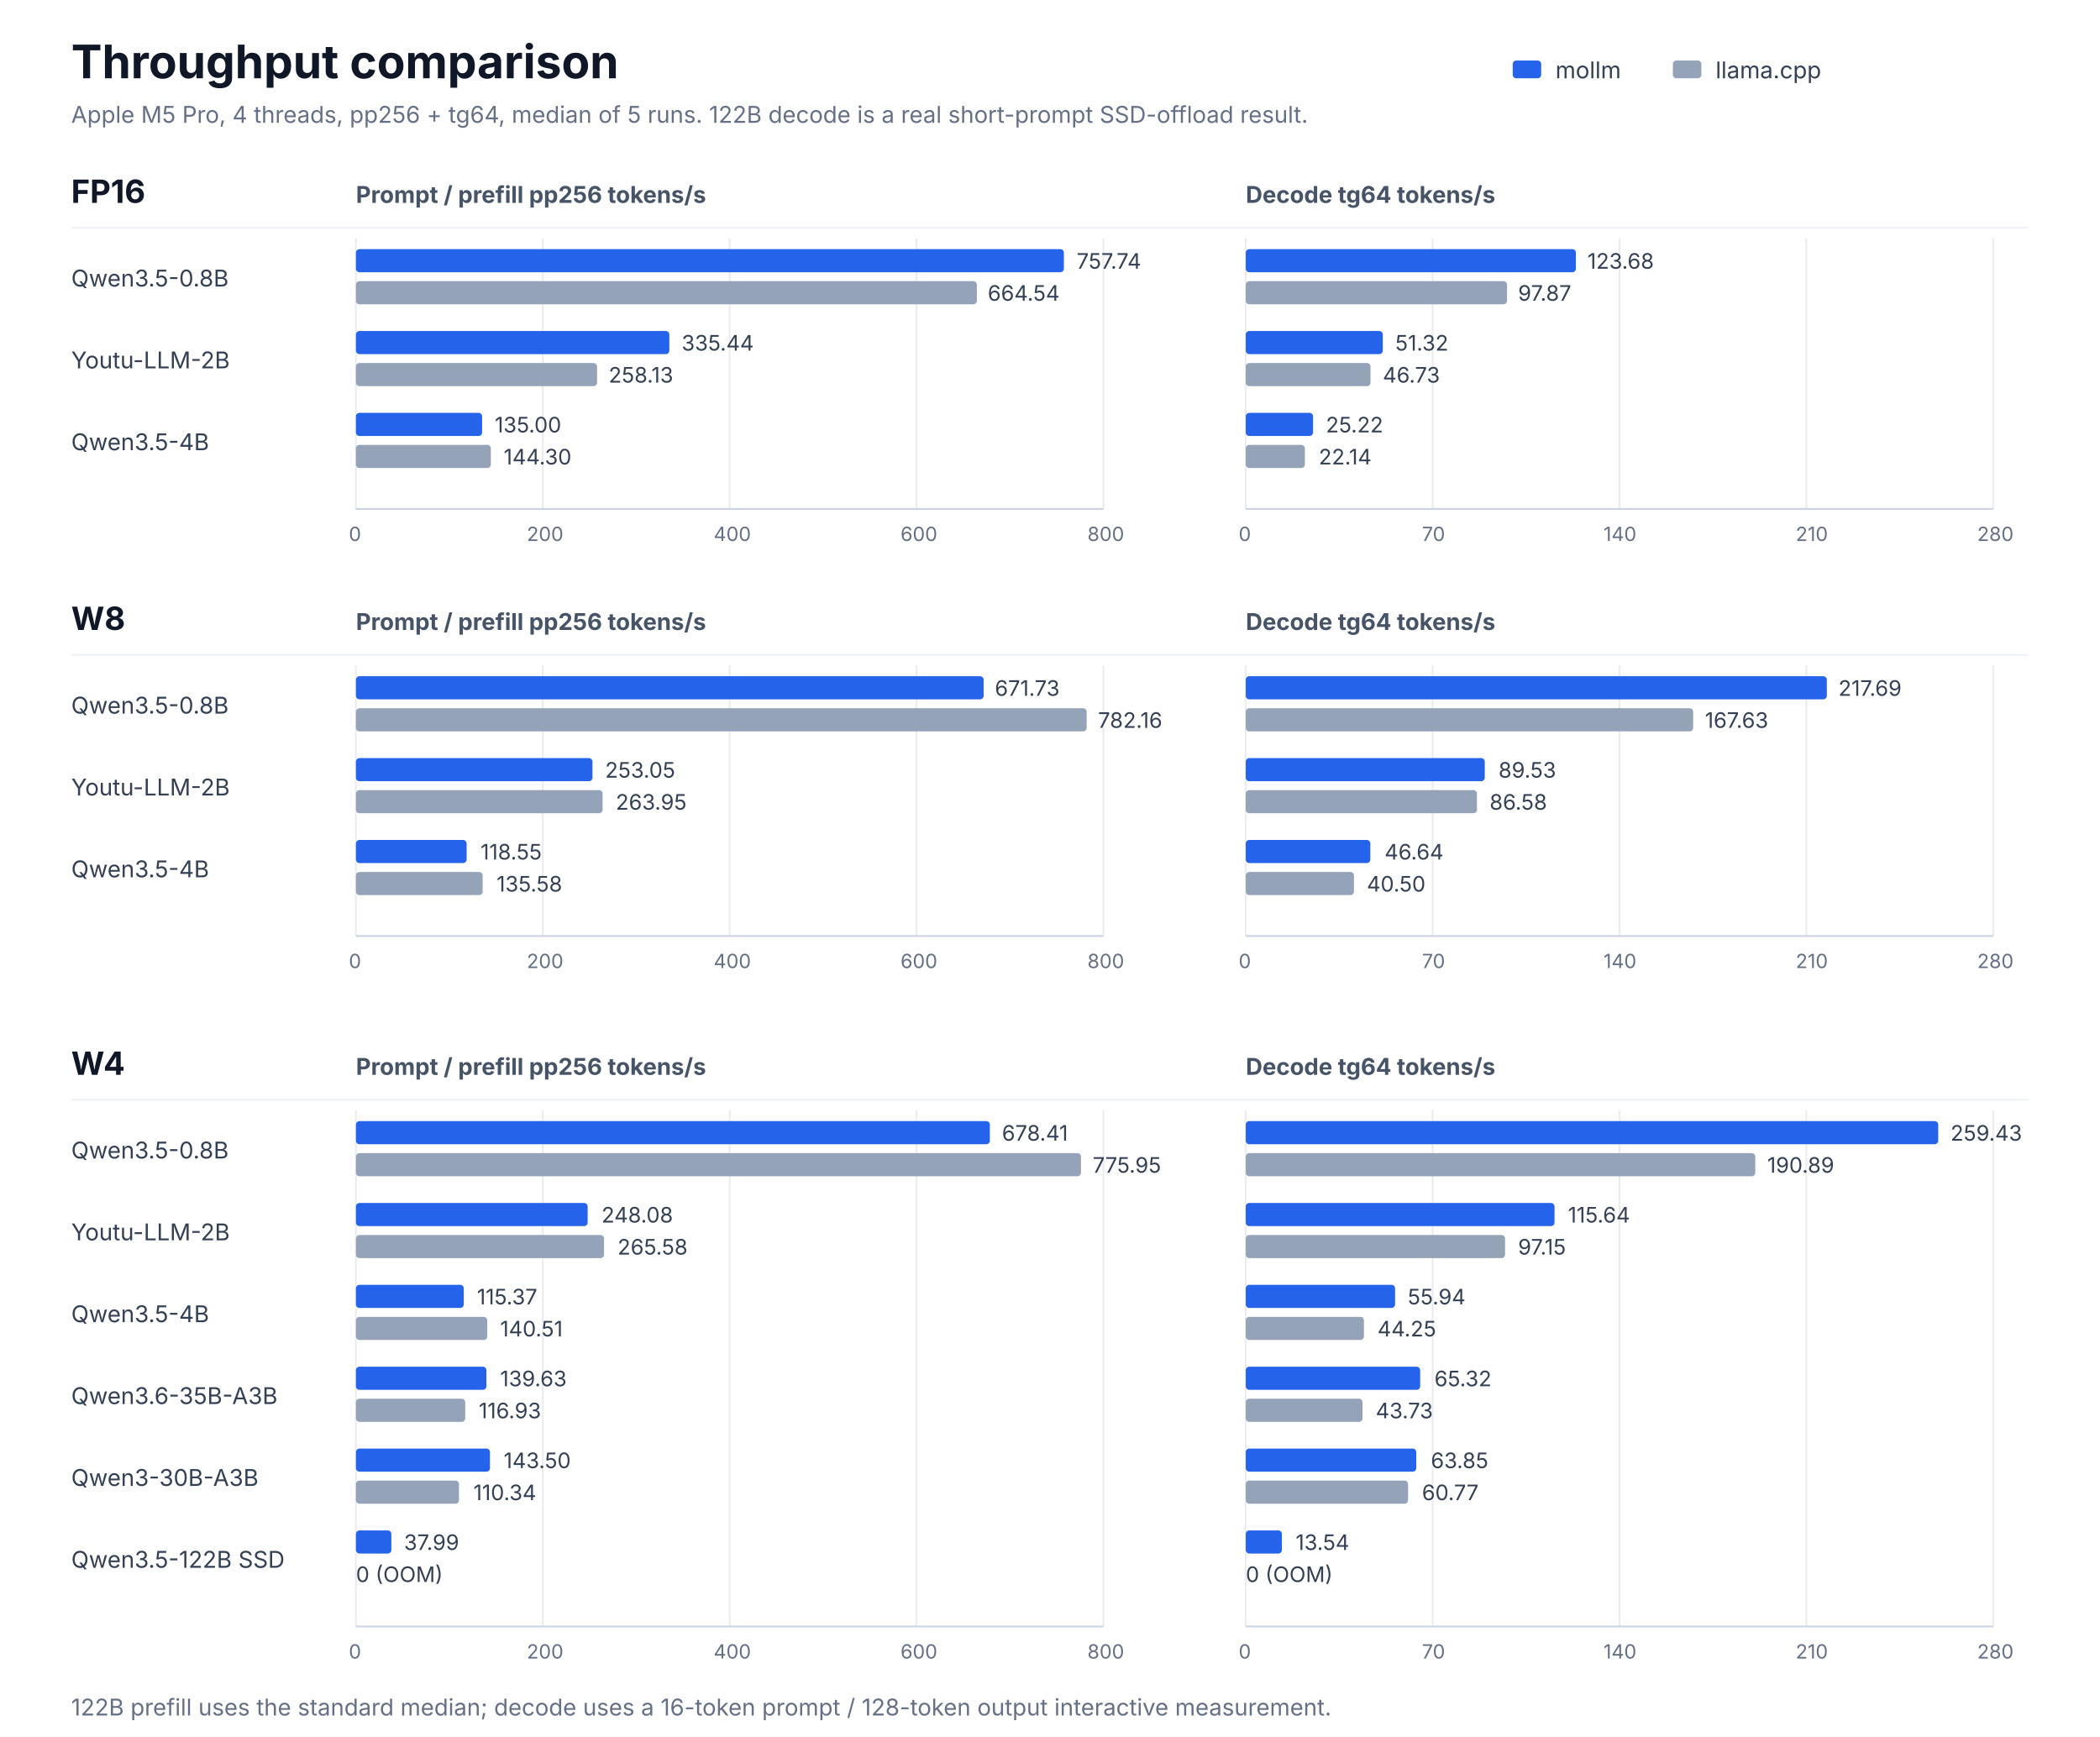
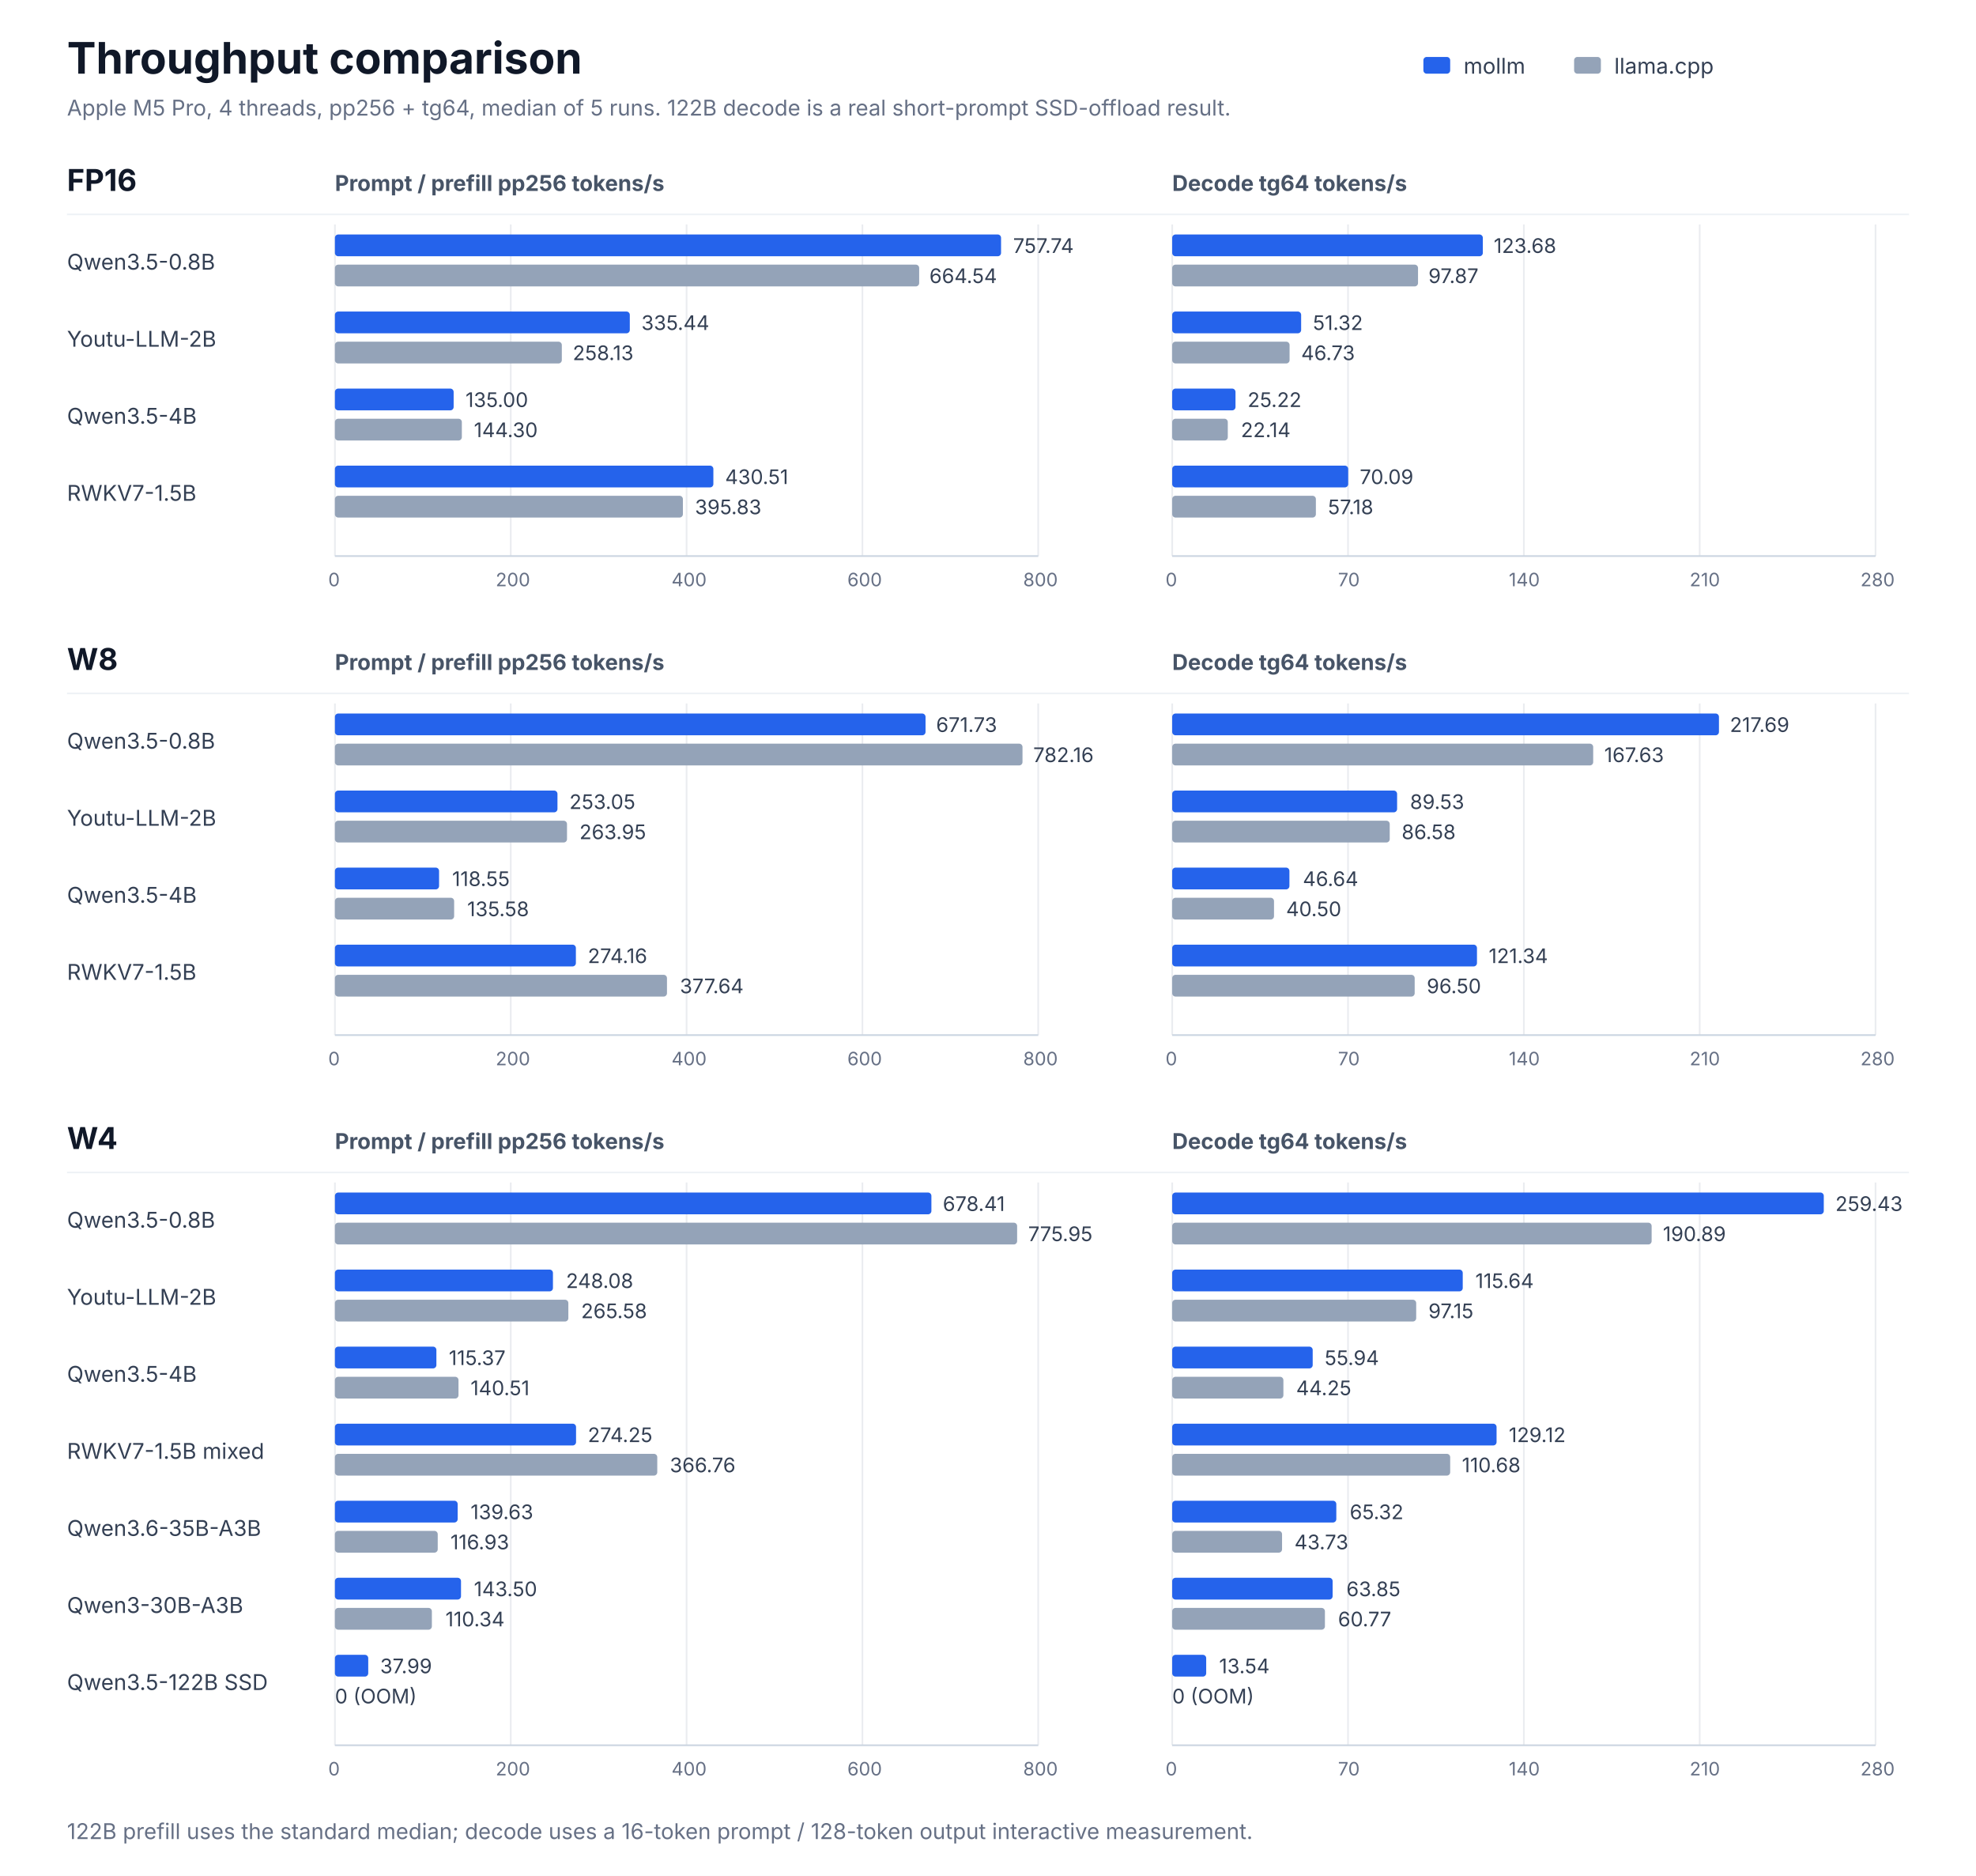
- <svg xmlns="http://www.w3.org/2000/svg" width="1180" height="976" viewBox="0 0 1180 976" role="img" aria-labelledby="title desc">
-   <rect width="1180" height="976" fill="#ffffff" />
+ <svg xmlns="http://www.w3.org/2000/svg" width="1180" height="1120" viewBox="0 0 1180 1120" role="img" aria-labelledby="title desc">
+   <rect width="1180" height="1120" fill="#ffffff" />
  <style>
    .title { font: 700 26px -apple-system, BlinkMacSystemFont, "Segoe UI", sans-serif; fill: #101828; }
    .subtitle { font: 13px -apple-system, BlinkMacSystemFont, "Segoe UI", sans-serif; fill: #667085; }
    .section { font: 700 18px -apple-system, BlinkMacSystemFont, "Segoe UI", sans-serif; fill: #101828; }
    .panel { font: 700 13px -apple-system, BlinkMacSystemFont, "Segoe UI", sans-serif; fill: #475467; }
    .label { font: 13px -apple-system, BlinkMacSystemFont, "Segoe UI", sans-serif; fill: #344054; }
    .tick { font: 11px -apple-system, BlinkMacSystemFont, "Segoe UI", sans-serif; fill: #667085; }
    .value { font: 12px -apple-system, BlinkMacSystemFont, "Segoe UI", sans-serif; fill: #344054; }
    .mollm { fill: #2563eb; }
    .llama { fill: #94a3b8; }
    .grid { stroke: #eaecf0; stroke-width: 1; }
    .axis { stroke: #cbd5e1; stroke-width: 1; }
    .rule { stroke: #eef2f6; stroke-width: 1; }
  </style>
  <text x="40" y="44" class="title">Throughput comparison</text>
  <text x="40" y="69" class="subtitle">Apple M5 Pro, 4 threads, pp256 + tg64, median of 5 runs. 122B decode is a real short-prompt SSD-offload result.</text>
  <rect x="850" y="34" width="16" height="10" rx="2" class="mollm" />
  <text x="874" y="44" class="label">mollm</text>
  <rect x="940" y="34" width="16" height="10" rx="2" class="llama" />
  <text x="964" y="44" class="label">llama.cpp</text>
  <text x="40" y="114" class="section">FP16</text>
  <text x="200" y="114" class="panel">Prompt / prefill pp256 tokens/s</text>
  <text x="700" y="114" class="panel">Decode tg64 tokens/s</text>
  <line x1="40" y1="128" x2="1140" y2="128" class="rule" />
-   <line x1="200" y1="134" x2="200" y2="286" class="grid" />
-   <line x1="305" y1="134" x2="305" y2="286" class="grid" />
-   <line x1="410" y1="134" x2="410" y2="286" class="grid" />
-   <line x1="515" y1="134" x2="515" y2="286" class="grid" />
-   <line x1="620" y1="134" x2="620" y2="286" class="grid" />
-   <line x1="700" y1="134" x2="700" y2="286" class="grid" />
-   <line x1="805" y1="134" x2="805" y2="286" class="grid" />
-   <line x1="910" y1="134" x2="910" y2="286" class="grid" />
-   <line x1="1015" y1="134" x2="1015" y2="286" class="grid" />
-   <line x1="1120" y1="134" x2="1120" y2="286" class="grid" />
+   <line x1="200" y1="134" x2="200" y2="332" class="grid" />
+   <line x1="305" y1="134" x2="305" y2="332" class="grid" />
+   <line x1="410" y1="134" x2="410" y2="332" class="grid" />
+   <line x1="515" y1="134" x2="515" y2="332" class="grid" />
+   <line x1="620" y1="134" x2="620" y2="332" class="grid" />
+   <line x1="700" y1="134" x2="700" y2="332" class="grid" />
+   <line x1="805" y1="134" x2="805" y2="332" class="grid" />
+   <line x1="910" y1="134" x2="910" y2="332" class="grid" />
+   <line x1="1015" y1="134" x2="1015" y2="332" class="grid" />
+   <line x1="1120" y1="134" x2="1120" y2="332" class="grid" />
  <text x="40" y="161" class="label">Qwen3.5-0.8B</text>
  <rect x="200" y="140" width="397.8" height="13" rx="2" class="mollm" />
  <text x="605" y="151" class="value">757.74</text>
  <rect x="200" y="158" width="348.9" height="13" rx="2" class="llama" />
  <text x="555" y="169" class="value">664.54</text>
  <rect x="700" y="140" width="185.5" height="13" rx="2" class="mollm" />
  <text x="892" y="151" class="value">123.68</text>
  <rect x="700" y="158" width="146.8" height="13" rx="2" class="llama" />
  <text x="853" y="169" class="value">97.87</text>
  <text x="40" y="207" class="label">Youtu-LLM-2B</text>
  <rect x="200" y="186" width="176.1" height="13" rx="2" class="mollm" />
  <text x="383" y="197" class="value">335.44</text>
  <rect x="200" y="204" width="135.5" height="13" rx="2" class="llama" />
  <text x="342" y="215" class="value">258.13</text>
  <rect x="700" y="186" width="77.0" height="13" rx="2" class="mollm" />
  <text x="784" y="197" class="value">51.32</text>
  <rect x="700" y="204" width="70.1" height="13" rx="2" class="llama" />
  <text x="777" y="215" class="value">46.73</text>
  <text x="40" y="253" class="label">Qwen3.5-4B</text>
  <rect x="200" y="232" width="70.9" height="13" rx="2" class="mollm" />
  <text x="278" y="243" class="value">135.00</text>
  <rect x="200" y="250" width="75.8" height="13" rx="2" class="llama" />
  <text x="283" y="261" class="value">144.30</text>
  <rect x="700" y="232" width="37.8" height="13" rx="2" class="mollm" />
  <text x="745" y="243" class="value">25.22</text>
  <rect x="700" y="250" width="33.2" height="13" rx="2" class="llama" />
  <text x="741" y="261" class="value">22.14</text>
-   <line x1="200" y1="286" x2="620" y2="286" class="axis" />
-   <text x="196" y="304" class="tick">0</text>
-   <text x="296" y="304" class="tick">200</text>
-   <text x="401" y="304" class="tick">400</text>
-   <text x="506" y="304" class="tick">600</text>
-   <text x="611" y="304" class="tick">800</text>
-   <line x1="700" y1="286" x2="1120" y2="286" class="axis" />
-   <text x="696" y="304" class="tick">0</text>
-   <text x="799" y="304" class="tick">70</text>
-   <text x="901" y="304" class="tick">140</text>
-   <text x="1009" y="304" class="tick">210</text>
-   <text x="1111" y="304" class="tick">280</text>
-   <text x="40" y="354" class="section">W8</text>
-   <text x="200" y="354" class="panel">Prompt / prefill pp256 tokens/s</text>
-   <text x="700" y="354" class="panel">Decode tg64 tokens/s</text>
-   <line x1="40" y1="368" x2="1140" y2="368" class="rule" />
-   <line x1="200" y1="374" x2="200" y2="526" class="grid" />
-   <line x1="305" y1="374" x2="305" y2="526" class="grid" />
-   <line x1="410" y1="374" x2="410" y2="526" class="grid" />
-   <line x1="515" y1="374" x2="515" y2="526" class="grid" />
-   <line x1="620" y1="374" x2="620" y2="526" class="grid" />
-   <line x1="700" y1="374" x2="700" y2="526" class="grid" />
-   <line x1="805" y1="374" x2="805" y2="526" class="grid" />
-   <line x1="910" y1="374" x2="910" y2="526" class="grid" />
-   <line x1="1015" y1="374" x2="1015" y2="526" class="grid" />
-   <line x1="1120" y1="374" x2="1120" y2="526" class="grid" />
-   <text x="40" y="401" class="label">Qwen3.5-0.8B</text>
-   <rect x="200" y="380" width="352.7" height="13" rx="2" class="mollm" />
-   <text x="559" y="391" class="value">671.73</text>
-   <rect x="200" y="398" width="410.6" height="13" rx="2" class="llama" />
-   <text x="617" y="409" class="value">782.16</text>
-   <rect x="700" y="380" width="326.5" height="13" rx="2" class="mollm" />
-   <text x="1033" y="391" class="value">217.69</text>
-   <rect x="700" y="398" width="251.4" height="13" rx="2" class="llama" />
-   <text x="958" y="409" class="value">167.63</text>
-   <text x="40" y="447" class="label">Youtu-LLM-2B</text>
-   <rect x="200" y="426" width="132.9" height="13" rx="2" class="mollm" />
-   <text x="340" y="437" class="value">253.05</text>
-   <rect x="200" y="444" width="138.6" height="13" rx="2" class="llama" />
-   <text x="346" y="455" class="value">263.95</text>
-   <rect x="700" y="426" width="134.3" height="13" rx="2" class="mollm" />
-   <text x="842" y="437" class="value">89.53</text>
-   <rect x="700" y="444" width="129.9" height="13" rx="2" class="llama" />
-   <text x="837" y="455" class="value">86.58</text>
-   <text x="40" y="493" class="label">Qwen3.5-4B</text>
-   <rect x="200" y="472" width="62.2" height="13" rx="2" class="mollm" />
-   <text x="270" y="483" class="value">118.55</text>
-   <rect x="200" y="490" width="71.2" height="13" rx="2" class="llama" />
-   <text x="279" y="501" class="value">135.58</text>
-   <rect x="700" y="472" width="70.0" height="13" rx="2" class="mollm" />
-   <text x="778" y="483" class="value">46.64</text>
-   <rect x="700" y="490" width="60.8" height="13" rx="2" class="llama" />
-   <text x="768" y="501" class="value">40.50</text>
-   <line x1="200" y1="526" x2="620" y2="526" class="axis" />
-   <text x="196" y="544" class="tick">0</text>
-   <text x="296" y="544" class="tick">200</text>
-   <text x="401" y="544" class="tick">400</text>
-   <text x="506" y="544" class="tick">600</text>
-   <text x="611" y="544" class="tick">800</text>
-   <line x1="700" y1="526" x2="1120" y2="526" class="axis" />
-   <text x="696" y="544" class="tick">0</text>
-   <text x="799" y="544" class="tick">70</text>
-   <text x="901" y="544" class="tick">140</text>
-   <text x="1009" y="544" class="tick">210</text>
-   <text x="1111" y="544" class="tick">280</text>
-   <text x="40" y="604" class="section">W4</text>
-   <text x="200" y="604" class="panel">Prompt / prefill pp256 tokens/s</text>
-   <text x="700" y="604" class="panel">Decode tg64 tokens/s</text>
-   <line x1="40" y1="618" x2="1140" y2="618" class="rule" />
-   <line x1="200" y1="624" x2="200" y2="914" class="grid" />
-   <line x1="305" y1="624" x2="305" y2="914" class="grid" />
-   <line x1="410" y1="624" x2="410" y2="914" class="grid" />
-   <line x1="515" y1="624" x2="515" y2="914" class="grid" />
-   <line x1="620" y1="624" x2="620" y2="914" class="grid" />
-   <line x1="700" y1="624" x2="700" y2="914" class="grid" />
-   <line x1="805" y1="624" x2="805" y2="914" class="grid" />
-   <line x1="910" y1="624" x2="910" y2="914" class="grid" />
-   <line x1="1015" y1="624" x2="1015" y2="914" class="grid" />
-   <line x1="1120" y1="624" x2="1120" y2="914" class="grid" />
-   <text x="40" y="651" class="label">Qwen3.5-0.8B</text>
-   <rect x="200" y="630" width="356.2" height="13" rx="2" class="mollm" />
-   <text x="563" y="641" class="value">678.41</text>
-   <rect x="200" y="648" width="407.4" height="13" rx="2" class="llama" />
-   <text x="614" y="659" class="value">775.95</text>
-   <rect x="700" y="630" width="389.1" height="13" rx="2" class="mollm" />
-   <text x="1096" y="641" class="value">259.43</text>
-   <rect x="700" y="648" width="286.3" height="13" rx="2" class="llama" />
-   <text x="993" y="659" class="value">190.89</text>
-   <text x="40" y="697" class="label">Youtu-LLM-2B</text>
-   <rect x="200" y="676" width="130.2" height="13" rx="2" class="mollm" />
-   <text x="338" y="687" class="value">248.08</text>
-   <rect x="200" y="694" width="139.4" height="13" rx="2" class="llama" />
-   <text x="347" y="705" class="value">265.58</text>
-   <rect x="700" y="676" width="173.5" height="13" rx="2" class="mollm" />
-   <text x="881" y="687" class="value">115.64</text>
-   <rect x="700" y="694" width="145.7" height="13" rx="2" class="llama" />
-   <text x="853" y="705" class="value">97.15</text>
-   <text x="40" y="743" class="label">Qwen3.5-4B</text>
-   <rect x="200" y="722" width="60.6" height="13" rx="2" class="mollm" />
-   <text x="268" y="733" class="value">115.37</text>
-   <rect x="200" y="740" width="73.8" height="13" rx="2" class="llama" />
-   <text x="281" y="751" class="value">140.51</text>
-   <rect x="700" y="722" width="83.9" height="13" rx="2" class="mollm" />
-   <text x="791" y="733" class="value">55.94</text>
-   <rect x="700" y="740" width="66.4" height="13" rx="2" class="llama" />
-   <text x="774" y="751" class="value">44.25</text>
-   <text x="40" y="789" class="label">Qwen3.6-35B-A3B</text>
-   <rect x="200" y="768" width="73.3" height="13" rx="2" class="mollm" />
-   <text x="281" y="779" class="value">139.63</text>
-   <rect x="200" y="786" width="61.4" height="13" rx="2" class="llama" />
-   <text x="269" y="797" class="value">116.93</text>
-   <rect x="700" y="768" width="98.0" height="13" rx="2" class="mollm" />
-   <text x="806" y="779" class="value">65.32</text>
-   <rect x="700" y="786" width="65.6" height="13" rx="2" class="llama" />
-   <text x="773" y="797" class="value">43.73</text>
-   <text x="40" y="835" class="label">Qwen3-30B-A3B</text>
-   <rect x="200" y="814" width="75.3" height="13" rx="2" class="mollm" />
-   <text x="283" y="825" class="value">143.50</text>
-   <rect x="200" y="832" width="57.9" height="13" rx="2" class="llama" />
-   <text x="266" y="843" class="value">110.34</text>
-   <rect x="700" y="814" width="95.8" height="13" rx="2" class="mollm" />
-   <text x="804" y="825" class="value">63.85</text>
-   <rect x="700" y="832" width="91.2" height="13" rx="2" class="llama" />
-   <text x="799" y="843" class="value">60.77</text>
-   <text x="40" y="881" class="label">Qwen3.5-122B SSD</text>
-   <rect x="200" y="860" width="19.9" height="13" rx="2" class="mollm" />
-   <text x="227" y="871" class="value">37.99</text>
-   <text x="200" y="889" class="value">0 (OOM)</text>
-   <rect x="700" y="860" width="20.3" height="13" rx="2" class="mollm" />
-   <text x="728" y="871" class="value">13.54</text>
-   <text x="700" y="889" class="value">0 (OOM)</text>
-   <line x1="200" y1="914" x2="620" y2="914" class="axis" />
-   <text x="196" y="932" class="tick">0</text>
-   <text x="296" y="932" class="tick">200</text>
-   <text x="401" y="932" class="tick">400</text>
-   <text x="506" y="932" class="tick">600</text>
-   <text x="611" y="932" class="tick">800</text>
-   <line x1="700" y1="914" x2="1120" y2="914" class="axis" />
-   <text x="696" y="932" class="tick">0</text>
-   <text x="799" y="932" class="tick">70</text>
-   <text x="901" y="932" class="tick">140</text>
-   <text x="1009" y="932" class="tick">210</text>
-   <text x="1111" y="932" class="tick">280</text>
-   <text x="40" y="964" class="subtitle">122B prefill uses the standard median; decode uses a 16-token prompt / 128-token output interactive measurement.</text>
+   <text x="40" y="299" class="label">RWKV7-1.5B</text>
+   <rect x="200" y="278" width="226.0" height="13" rx="2" class="mollm" />
+   <text x="433" y="289" class="value">430.51</text>
+   <rect x="200" y="296" width="207.8" height="13" rx="2" class="llama" />
+   <text x="415" y="307" class="value">395.83</text>
+   <rect x="700" y="278" width="105.1" height="13" rx="2" class="mollm" />
+   <text x="812" y="289" class="value">70.09</text>
+   <rect x="700" y="296" width="85.8" height="13" rx="2" class="llama" />
+   <text x="793" y="307" class="value">57.18</text>
+   <line x1="200" y1="332" x2="620" y2="332" class="axis" />
+   <text x="196" y="350" class="tick">0</text>
+   <text x="296" y="350" class="tick">200</text>
+   <text x="401" y="350" class="tick">400</text>
+   <text x="506" y="350" class="tick">600</text>
+   <text x="611" y="350" class="tick">800</text>
+   <line x1="700" y1="332" x2="1120" y2="332" class="axis" />
+   <text x="696" y="350" class="tick">0</text>
+   <text x="799" y="350" class="tick">70</text>
+   <text x="901" y="350" class="tick">140</text>
+   <text x="1009" y="350" class="tick">210</text>
+   <text x="1111" y="350" class="tick">280</text>
+   <text x="40" y="400" class="section">W8</text>
+   <text x="200" y="400" class="panel">Prompt / prefill pp256 tokens/s</text>
+   <text x="700" y="400" class="panel">Decode tg64 tokens/s</text>
+   <line x1="40" y1="414" x2="1140" y2="414" class="rule" />
+   <line x1="200" y1="420" x2="200" y2="618" class="grid" />
+   <line x1="305" y1="420" x2="305" y2="618" class="grid" />
+   <line x1="410" y1="420" x2="410" y2="618" class="grid" />
+   <line x1="515" y1="420" x2="515" y2="618" class="grid" />
+   <line x1="620" y1="420" x2="620" y2="618" class="grid" />
+   <line x1="700" y1="420" x2="700" y2="618" class="grid" />
+   <line x1="805" y1="420" x2="805" y2="618" class="grid" />
+   <line x1="910" y1="420" x2="910" y2="618" class="grid" />
+   <line x1="1015" y1="420" x2="1015" y2="618" class="grid" />
+   <line x1="1120" y1="420" x2="1120" y2="618" class="grid" />
+   <text x="40" y="447" class="label">Qwen3.5-0.8B</text>
+   <rect x="200" y="426" width="352.7" height="13" rx="2" class="mollm" />
+   <text x="559" y="437" class="value">671.73</text>
+   <rect x="200" y="444" width="410.6" height="13" rx="2" class="llama" />
+   <text x="617" y="455" class="value">782.16</text>
+   <rect x="700" y="426" width="326.5" height="13" rx="2" class="mollm" />
+   <text x="1033" y="437" class="value">217.69</text>
+   <rect x="700" y="444" width="251.4" height="13" rx="2" class="llama" />
+   <text x="958" y="455" class="value">167.63</text>
+   <text x="40" y="493" class="label">Youtu-LLM-2B</text>
+   <rect x="200" y="472" width="132.9" height="13" rx="2" class="mollm" />
+   <text x="340" y="483" class="value">253.05</text>
+   <rect x="200" y="490" width="138.6" height="13" rx="2" class="llama" />
+   <text x="346" y="501" class="value">263.95</text>
+   <rect x="700" y="472" width="134.3" height="13" rx="2" class="mollm" />
+   <text x="842" y="483" class="value">89.53</text>
+   <rect x="700" y="490" width="129.9" height="13" rx="2" class="llama" />
+   <text x="837" y="501" class="value">86.58</text>
+   <text x="40" y="539" class="label">Qwen3.5-4B</text>
+   <rect x="200" y="518" width="62.2" height="13" rx="2" class="mollm" />
+   <text x="270" y="529" class="value">118.55</text>
+   <rect x="200" y="536" width="71.2" height="13" rx="2" class="llama" />
+   <text x="279" y="547" class="value">135.58</text>
+   <rect x="700" y="518" width="70.0" height="13" rx="2" class="mollm" />
+   <text x="778" y="529" class="value">46.64</text>
+   <rect x="700" y="536" width="60.8" height="13" rx="2" class="llama" />
+   <text x="768" y="547" class="value">40.50</text>
+   <text x="40" y="585" class="label">RWKV7-1.5B</text>
+   <rect x="200" y="564" width="143.9" height="13" rx="2" class="mollm" />
+   <text x="351" y="575" class="value">274.16</text>
+   <rect x="200" y="582" width="198.3" height="13" rx="2" class="llama" />
+   <text x="406" y="593" class="value">377.64</text>
+   <rect x="700" y="564" width="182.0" height="13" rx="2" class="mollm" />
+   <text x="889" y="575" class="value">121.34</text>
+   <rect x="700" y="582" width="144.8" height="13" rx="2" class="llama" />
+   <text x="852" y="593" class="value">96.50</text>
+   <line x1="200" y1="618" x2="620" y2="618" class="axis" />
+   <text x="196" y="636" class="tick">0</text>
+   <text x="296" y="636" class="tick">200</text>
+   <text x="401" y="636" class="tick">400</text>
+   <text x="506" y="636" class="tick">600</text>
+   <text x="611" y="636" class="tick">800</text>
+   <line x1="700" y1="618" x2="1120" y2="618" class="axis" />
+   <text x="696" y="636" class="tick">0</text>
+   <text x="799" y="636" class="tick">70</text>
+   <text x="901" y="636" class="tick">140</text>
+   <text x="1009" y="636" class="tick">210</text>
+   <text x="1111" y="636" class="tick">280</text>
+   <text x="40" y="686" class="section">W4</text>
+   <text x="200" y="686" class="panel">Prompt / prefill pp256 tokens/s</text>
+   <text x="700" y="686" class="panel">Decode tg64 tokens/s</text>
+   <line x1="40" y1="700" x2="1140" y2="700" class="rule" />
+   <line x1="200" y1="706" x2="200" y2="1042" class="grid" />
+   <line x1="305" y1="706" x2="305" y2="1042" class="grid" />
+   <line x1="410" y1="706" x2="410" y2="1042" class="grid" />
+   <line x1="515" y1="706" x2="515" y2="1042" class="grid" />
+   <line x1="620" y1="706" x2="620" y2="1042" class="grid" />
+   <line x1="700" y1="706" x2="700" y2="1042" class="grid" />
+   <line x1="805" y1="706" x2="805" y2="1042" class="grid" />
+   <line x1="910" y1="706" x2="910" y2="1042" class="grid" />
+   <line x1="1015" y1="706" x2="1015" y2="1042" class="grid" />
+   <line x1="1120" y1="706" x2="1120" y2="1042" class="grid" />
+   <text x="40" y="733" class="label">Qwen3.5-0.8B</text>
+   <rect x="200" y="712" width="356.2" height="13" rx="2" class="mollm" />
+   <text x="563" y="723" class="value">678.41</text>
+   <rect x="200" y="730" width="407.4" height="13" rx="2" class="llama" />
+   <text x="614" y="741" class="value">775.95</text>
+   <rect x="700" y="712" width="389.1" height="13" rx="2" class="mollm" />
+   <text x="1096" y="723" class="value">259.43</text>
+   <rect x="700" y="730" width="286.3" height="13" rx="2" class="llama" />
+   <text x="993" y="741" class="value">190.89</text>
+   <text x="40" y="779" class="label">Youtu-LLM-2B</text>
+   <rect x="200" y="758" width="130.2" height="13" rx="2" class="mollm" />
+   <text x="338" y="769" class="value">248.08</text>
+   <rect x="200" y="776" width="139.4" height="13" rx="2" class="llama" />
+   <text x="347" y="787" class="value">265.58</text>
+   <rect x="700" y="758" width="173.5" height="13" rx="2" class="mollm" />
+   <text x="881" y="769" class="value">115.64</text>
+   <rect x="700" y="776" width="145.7" height="13" rx="2" class="llama" />
+   <text x="853" y="787" class="value">97.15</text>
+   <text x="40" y="825" class="label">Qwen3.5-4B</text>
+   <rect x="200" y="804" width="60.6" height="13" rx="2" class="mollm" />
+   <text x="268" y="815" class="value">115.37</text>
+   <rect x="200" y="822" width="73.8" height="13" rx="2" class="llama" />
+   <text x="281" y="833" class="value">140.51</text>
+   <rect x="700" y="804" width="83.9" height="13" rx="2" class="mollm" />
+   <text x="791" y="815" class="value">55.94</text>
+   <rect x="700" y="822" width="66.4" height="13" rx="2" class="llama" />
+   <text x="774" y="833" class="value">44.25</text>
+   <text x="40" y="871" class="label">RWKV7-1.5B mixed</text>
+   <rect x="200" y="850" width="144.0" height="13" rx="2" class="mollm" />
+   <text x="351" y="861" class="value">274.25</text>
+   <rect x="200" y="868" width="192.5" height="13" rx="2" class="llama" />
+   <text x="400" y="879" class="value">366.76</text>
+   <rect x="700" y="850" width="193.7" height="13" rx="2" class="mollm" />
+   <text x="901" y="861" class="value">129.12</text>
+   <rect x="700" y="868" width="166.0" height="13" rx="2" class="llama" />
+   <text x="873" y="879" class="value">110.68</text>
+   <text x="40" y="917" class="label">Qwen3.6-35B-A3B</text>
+   <rect x="200" y="896" width="73.3" height="13" rx="2" class="mollm" />
+   <text x="281" y="907" class="value">139.63</text>
+   <rect x="200" y="914" width="61.4" height="13" rx="2" class="llama" />
+   <text x="269" y="925" class="value">116.93</text>
+   <rect x="700" y="896" width="98.0" height="13" rx="2" class="mollm" />
+   <text x="806" y="907" class="value">65.32</text>
+   <rect x="700" y="914" width="65.6" height="13" rx="2" class="llama" />
+   <text x="773" y="925" class="value">43.73</text>
+   <text x="40" y="963" class="label">Qwen3-30B-A3B</text>
+   <rect x="200" y="942" width="75.3" height="13" rx="2" class="mollm" />
+   <text x="283" y="953" class="value">143.50</text>
+   <rect x="200" y="960" width="57.9" height="13" rx="2" class="llama" />
+   <text x="266" y="971" class="value">110.34</text>
+   <rect x="700" y="942" width="95.8" height="13" rx="2" class="mollm" />
+   <text x="804" y="953" class="value">63.85</text>
+   <rect x="700" y="960" width="91.2" height="13" rx="2" class="llama" />
+   <text x="799" y="971" class="value">60.77</text>
+   <text x="40" y="1009" class="label">Qwen3.5-122B SSD</text>
+   <rect x="200" y="988" width="19.9" height="13" rx="2" class="mollm" />
+   <text x="227" y="999" class="value">37.99</text>
+   <text x="200" y="1017" class="value">0 (OOM)</text>
+   <rect x="700" y="988" width="20.3" height="13" rx="2" class="mollm" />
+   <text x="728" y="999" class="value">13.54</text>
+   <text x="700" y="1017" class="value">0 (OOM)</text>
+   <line x1="200" y1="1042" x2="620" y2="1042" class="axis" />
+   <text x="196" y="1060" class="tick">0</text>
+   <text x="296" y="1060" class="tick">200</text>
+   <text x="401" y="1060" class="tick">400</text>
+   <text x="506" y="1060" class="tick">600</text>
+   <text x="611" y="1060" class="tick">800</text>
+   <line x1="700" y1="1042" x2="1120" y2="1042" class="axis" />
+   <text x="696" y="1060" class="tick">0</text>
+   <text x="799" y="1060" class="tick">70</text>
+   <text x="901" y="1060" class="tick">140</text>
+   <text x="1009" y="1060" class="tick">210</text>
+   <text x="1111" y="1060" class="tick">280</text>
+   <text x="40" y="1098" class="subtitle">122B prefill uses the standard median; decode uses a 16-token prompt / 128-token output interactive measurement.</text>
</svg>
